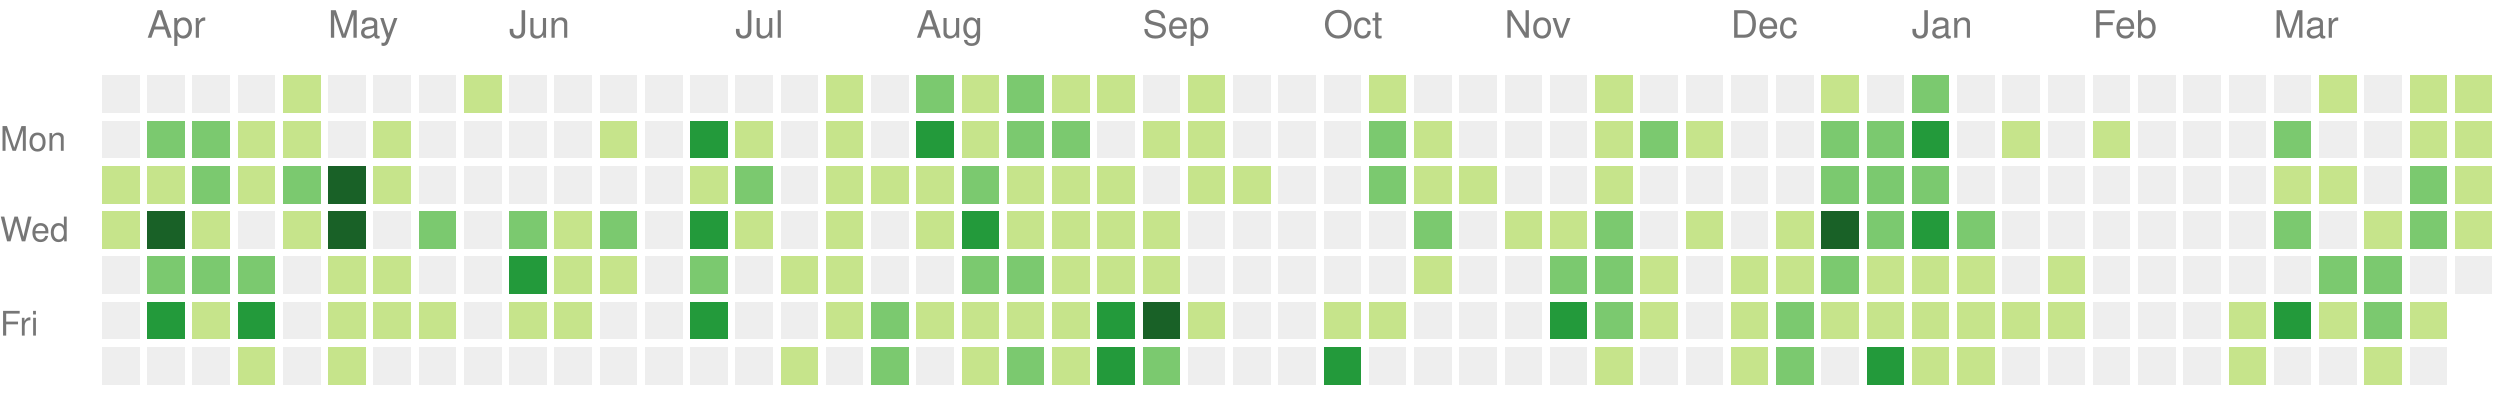
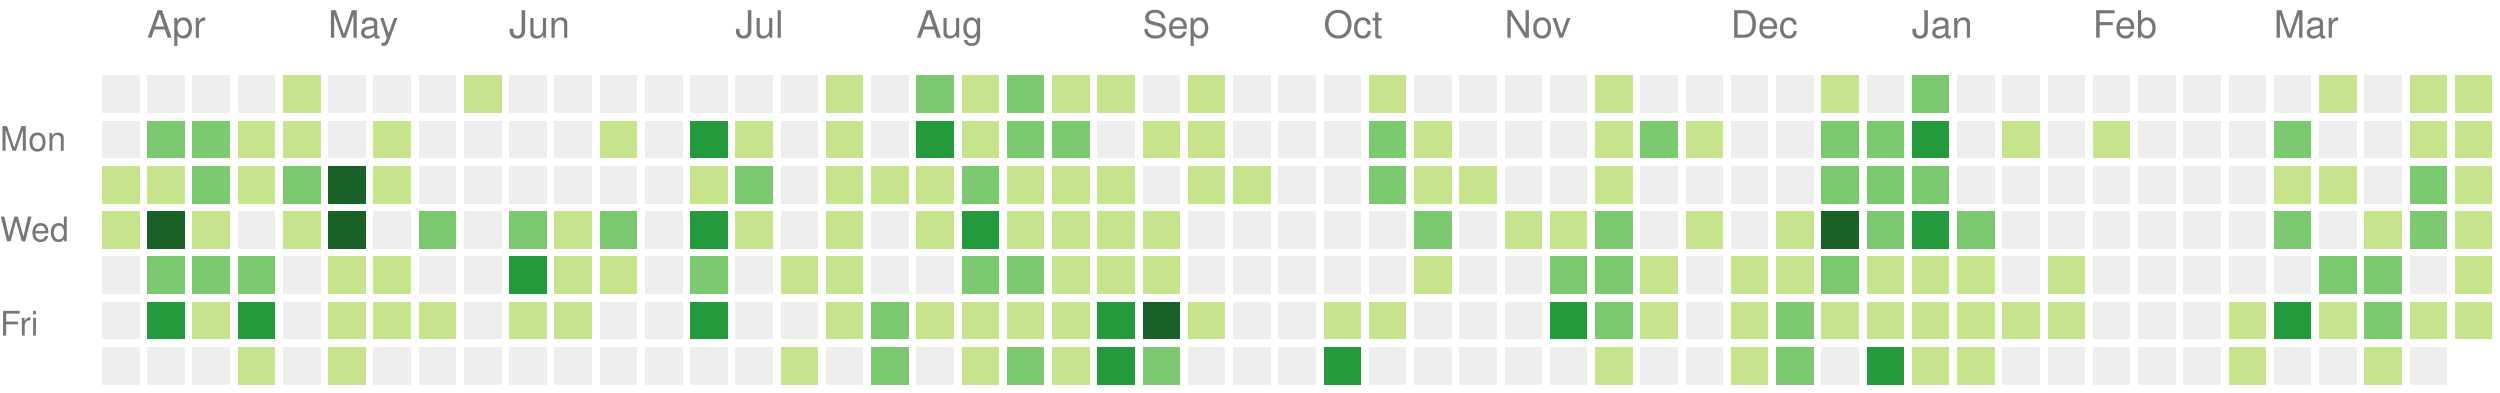
<svg xmlns="http://www.w3.org/2000/svg" version="1.1" width="663" height="104">
  <rect style="fill:#eeeeee;shape-rendering:crispedges;" data-score="0" data-date="2025-03-30" x="27" y="20" width="10" height="10" />
  <rect style="fill:#eeeeee;shape-rendering:crispedges;" data-score="0" data-date="2025-04-06" x="39" y="20" width="10" height="10" />
  <rect style="fill:#eeeeee;shape-rendering:crispedges;" data-score="0" data-date="2025-04-13" x="51" y="20" width="10" height="10" />
  <rect style="fill:#eeeeee;shape-rendering:crispedges;" data-score="0" data-date="2025-04-20" x="63" y="20" width="10" height="10" />
  <rect style="fill:#c6e48b;shape-rendering:crispedges;" data-score="1" data-date="2025-04-27" x="75" y="20" width="10" height="10" />
  <rect style="fill:#eeeeee;shape-rendering:crispedges;" data-score="0" data-date="2025-05-04" x="87" y="20" width="10" height="10" />
  <rect style="fill:#eeeeee;shape-rendering:crispedges;" data-score="0" data-date="2025-05-11" x="99" y="20" width="10" height="10" />
  <rect style="fill:#eeeeee;shape-rendering:crispedges;" data-score="0" data-date="2025-05-18" x="111" y="20" width="10" height="10" />
  <rect style="fill:#c6e48b;shape-rendering:crispedges;" data-score="1" data-date="2025-05-25" x="123" y="20" width="10" height="10" />
  <rect style="fill:#eeeeee;shape-rendering:crispedges;" data-score="0" data-date="2025-06-01" x="135" y="20" width="10" height="10" />
  <rect style="fill:#eeeeee;shape-rendering:crispedges;" data-score="0" data-date="2025-06-08" x="147" y="20" width="10" height="10" />
  <rect style="fill:#eeeeee;shape-rendering:crispedges;" data-score="0" data-date="2025-06-15" x="159" y="20" width="10" height="10" />
  <rect style="fill:#eeeeee;shape-rendering:crispedges;" data-score="0" data-date="2025-06-22" x="171" y="20" width="10" height="10" />
  <rect style="fill:#eeeeee;shape-rendering:crispedges;" data-score="0" data-date="2025-06-29" x="183" y="20" width="10" height="10" />
  <rect style="fill:#eeeeee;shape-rendering:crispedges;" data-score="0" data-date="2025-07-06" x="195" y="20" width="10" height="10" />
  <rect style="fill:#eeeeee;shape-rendering:crispedges;" data-score="0" data-date="2025-07-13" x="207" y="20" width="10" height="10" />
  <rect style="fill:#c6e48b;shape-rendering:crispedges;" data-score="1" data-date="2025-07-20" x="219" y="20" width="10" height="10" />
  <rect style="fill:#eeeeee;shape-rendering:crispedges;" data-score="0" data-date="2025-07-27" x="231" y="20" width="10" height="10" />
  <rect style="fill:#7bc96f;shape-rendering:crispedges;" data-score="2" data-date="2025-08-03" x="243" y="20" width="10" height="10" />
  <rect style="fill:#c6e48b;shape-rendering:crispedges;" data-score="1" data-date="2025-08-10" x="255" y="20" width="10" height="10" />
  <rect style="fill:#7bc96f;shape-rendering:crispedges;" data-score="2" data-date="2025-08-17" x="267" y="20" width="10" height="10" />
  <rect style="fill:#c6e48b;shape-rendering:crispedges;" data-score="1" data-date="2025-08-24" x="279" y="20" width="10" height="10" />
  <rect style="fill:#c6e48b;shape-rendering:crispedges;" data-score="1" data-date="2025-08-31" x="291" y="20" width="10" height="10" />
  <rect style="fill:#eeeeee;shape-rendering:crispedges;" data-score="0" data-date="2025-09-07" x="303" y="20" width="10" height="10" />
  <rect style="fill:#c6e48b;shape-rendering:crispedges;" data-score="1" data-date="2025-09-14" x="315" y="20" width="10" height="10" />
  <rect style="fill:#eeeeee;shape-rendering:crispedges;" data-score="0" data-date="2025-09-21" x="327" y="20" width="10" height="10" />
  <rect style="fill:#eeeeee;shape-rendering:crispedges;" data-score="0" data-date="2025-09-28" x="339" y="20" width="10" height="10" />
  <rect style="fill:#eeeeee;shape-rendering:crispedges;" data-score="0" data-date="2025-10-05" x="351" y="20" width="10" height="10" />
  <rect style="fill:#c6e48b;shape-rendering:crispedges;" data-score="1" data-date="2025-10-12" x="363" y="20" width="10" height="10" />
  <rect style="fill:#eeeeee;shape-rendering:crispedges;" data-score="0" data-date="2025-10-19" x="375" y="20" width="10" height="10" />
  <rect style="fill:#eeeeee;shape-rendering:crispedges;" data-score="0" data-date="2025-10-26" x="387" y="20" width="10" height="10" />
  <rect style="fill:#eeeeee;shape-rendering:crispedges;" data-score="0" data-date="2025-11-02" x="399" y="20" width="10" height="10" />
  <rect style="fill:#eeeeee;shape-rendering:crispedges;" data-score="0" data-date="2025-11-09" x="411" y="20" width="10" height="10" />
  <rect style="fill:#c6e48b;shape-rendering:crispedges;" data-score="1" data-date="2025-11-16" x="423" y="20" width="10" height="10" />
  <rect style="fill:#eeeeee;shape-rendering:crispedges;" data-score="0" data-date="2025-11-23" x="435" y="20" width="10" height="10" />
  <rect style="fill:#eeeeee;shape-rendering:crispedges;" data-score="0" data-date="2025-11-30" x="447" y="20" width="10" height="10" />
  <rect style="fill:#eeeeee;shape-rendering:crispedges;" data-score="0" data-date="2025-12-07" x="459" y="20" width="10" height="10" />
  <rect style="fill:#eeeeee;shape-rendering:crispedges;" data-score="0" data-date="2025-12-14" x="471" y="20" width="10" height="10" />
  <rect style="fill:#c6e48b;shape-rendering:crispedges;" data-score="1" data-date="2025-12-21" x="483" y="20" width="10" height="10" />
  <rect style="fill:#eeeeee;shape-rendering:crispedges;" data-score="0" data-date="2025-12-28" x="495" y="20" width="10" height="10" />
  <rect style="fill:#7bc96f;shape-rendering:crispedges;" data-score="2" data-date="2026-01-04" x="507" y="20" width="10" height="10" />
  <rect style="fill:#eeeeee;shape-rendering:crispedges;" data-score="0" data-date="2026-01-11" x="519" y="20" width="10" height="10" />
  <rect style="fill:#eeeeee;shape-rendering:crispedges;" data-score="0" data-date="2026-01-18" x="531" y="20" width="10" height="10" />
  <rect style="fill:#eeeeee;shape-rendering:crispedges;" data-score="0" data-date="2026-01-25" x="543" y="20" width="10" height="10" />
  <rect style="fill:#eeeeee;shape-rendering:crispedges;" data-score="0" data-date="2026-02-01" x="555" y="20" width="10" height="10" />
  <rect style="fill:#eeeeee;shape-rendering:crispedges;" data-score="0" data-date="2026-02-08" x="567" y="20" width="10" height="10" />
  <rect style="fill:#eeeeee;shape-rendering:crispedges;" data-score="0" data-date="2026-02-15" x="579" y="20" width="10" height="10" />
  <rect style="fill:#eeeeee;shape-rendering:crispedges;" data-score="0" data-date="2026-02-22" x="591" y="20" width="10" height="10" />
  <rect style="fill:#eeeeee;shape-rendering:crispedges;" data-score="0" data-date="2026-03-01" x="603" y="20" width="10" height="10" />
  <rect style="fill:#c6e48b;shape-rendering:crispedges;" data-score="1" data-date="2026-03-08" x="615" y="20" width="10" height="10" />
  <rect style="fill:#eeeeee;shape-rendering:crispedges;" data-score="0" data-date="2026-03-15" x="627" y="20" width="10" height="10" />
  <rect style="fill:#c6e48b;shape-rendering:crispedges;" data-score="1" data-date="2026-03-22" x="639" y="20" width="10" height="10" />
  <rect style="fill:#c6e48b;shape-rendering:crispedges;" data-score="1" data-date="2026-03-29" x="651" y="20" width="10" height="10" />
  <rect style="fill:#eeeeee;shape-rendering:crispedges;" data-score="0" data-date="2025-03-31" x="27" y="32" width="10" height="10" />
  <rect style="fill:#7bc96f;shape-rendering:crispedges;" data-score="2" data-date="2025-04-07" x="39" y="32" width="10" height="10" />
  <rect style="fill:#7bc96f;shape-rendering:crispedges;" data-score="2" data-date="2025-04-14" x="51" y="32" width="10" height="10" />
  <rect style="fill:#c6e48b;shape-rendering:crispedges;" data-score="1" data-date="2025-04-21" x="63" y="32" width="10" height="10" />
  <rect style="fill:#c6e48b;shape-rendering:crispedges;" data-score="1" data-date="2025-04-28" x="75" y="32" width="10" height="10" />
  <rect style="fill:#eeeeee;shape-rendering:crispedges;" data-score="0" data-date="2025-05-05" x="87" y="32" width="10" height="10" />
  <rect style="fill:#c6e48b;shape-rendering:crispedges;" data-score="1" data-date="2025-05-12" x="99" y="32" width="10" height="10" />
  <rect style="fill:#eeeeee;shape-rendering:crispedges;" data-score="0" data-date="2025-05-19" x="111" y="32" width="10" height="10" />
  <rect style="fill:#eeeeee;shape-rendering:crispedges;" data-score="0" data-date="2025-05-26" x="123" y="32" width="10" height="10" />
  <rect style="fill:#eeeeee;shape-rendering:crispedges;" data-score="0" data-date="2025-06-02" x="135" y="32" width="10" height="10" />
  <rect style="fill:#eeeeee;shape-rendering:crispedges;" data-score="0" data-date="2025-06-09" x="147" y="32" width="10" height="10" />
  <rect style="fill:#c6e48b;shape-rendering:crispedges;" data-score="1" data-date="2025-06-16" x="159" y="32" width="10" height="10" />
  <rect style="fill:#eeeeee;shape-rendering:crispedges;" data-score="0" data-date="2025-06-23" x="171" y="32" width="10" height="10" />
  <rect style="fill:#239a3b;shape-rendering:crispedges;" data-score="3" data-date="2025-06-30" x="183" y="32" width="10" height="10" />
  <rect style="fill:#c6e48b;shape-rendering:crispedges;" data-score="1" data-date="2025-07-07" x="195" y="32" width="10" height="10" />
  <rect style="fill:#eeeeee;shape-rendering:crispedges;" data-score="0" data-date="2025-07-14" x="207" y="32" width="10" height="10" />
  <rect style="fill:#c6e48b;shape-rendering:crispedges;" data-score="1" data-date="2025-07-21" x="219" y="32" width="10" height="10" />
  <rect style="fill:#eeeeee;shape-rendering:crispedges;" data-score="0" data-date="2025-07-28" x="231" y="32" width="10" height="10" />
  <rect style="fill:#239a3b;shape-rendering:crispedges;" data-score="3" data-date="2025-08-04" x="243" y="32" width="10" height="10" />
  <rect style="fill:#c6e48b;shape-rendering:crispedges;" data-score="1" data-date="2025-08-11" x="255" y="32" width="10" height="10" />
  <rect style="fill:#7bc96f;shape-rendering:crispedges;" data-score="2" data-date="2025-08-18" x="267" y="32" width="10" height="10" />
  <rect style="fill:#7bc96f;shape-rendering:crispedges;" data-score="2" data-date="2025-08-25" x="279" y="32" width="10" height="10" />
  <rect style="fill:#eeeeee;shape-rendering:crispedges;" data-score="0" data-date="2025-09-01" x="291" y="32" width="10" height="10" />
  <rect style="fill:#c6e48b;shape-rendering:crispedges;" data-score="1" data-date="2025-09-08" x="303" y="32" width="10" height="10" />
  <rect style="fill:#c6e48b;shape-rendering:crispedges;" data-score="1" data-date="2025-09-15" x="315" y="32" width="10" height="10" />
  <rect style="fill:#eeeeee;shape-rendering:crispedges;" data-score="0" data-date="2025-09-22" x="327" y="32" width="10" height="10" />
  <rect style="fill:#eeeeee;shape-rendering:crispedges;" data-score="0" data-date="2025-09-29" x="339" y="32" width="10" height="10" />
  <rect style="fill:#eeeeee;shape-rendering:crispedges;" data-score="0" data-date="2025-10-06" x="351" y="32" width="10" height="10" />
  <rect style="fill:#7bc96f;shape-rendering:crispedges;" data-score="2" data-date="2025-10-13" x="363" y="32" width="10" height="10" />
  <rect style="fill:#c6e48b;shape-rendering:crispedges;" data-score="1" data-date="2025-10-20" x="375" y="32" width="10" height="10" />
  <rect style="fill:#eeeeee;shape-rendering:crispedges;" data-score="0" data-date="2025-10-27" x="387" y="32" width="10" height="10" />
  <rect style="fill:#eeeeee;shape-rendering:crispedges;" data-score="0" data-date="2025-11-03" x="399" y="32" width="10" height="10" />
  <rect style="fill:#eeeeee;shape-rendering:crispedges;" data-score="0" data-date="2025-11-10" x="411" y="32" width="10" height="10" />
  <rect style="fill:#c6e48b;shape-rendering:crispedges;" data-score="1" data-date="2025-11-17" x="423" y="32" width="10" height="10" />
  <rect style="fill:#7bc96f;shape-rendering:crispedges;" data-score="2" data-date="2025-11-24" x="435" y="32" width="10" height="10" />
  <rect style="fill:#c6e48b;shape-rendering:crispedges;" data-score="1" data-date="2025-12-01" x="447" y="32" width="10" height="10" />
  <rect style="fill:#eeeeee;shape-rendering:crispedges;" data-score="0" data-date="2025-12-08" x="459" y="32" width="10" height="10" />
  <rect style="fill:#eeeeee;shape-rendering:crispedges;" data-score="0" data-date="2025-12-15" x="471" y="32" width="10" height="10" />
  <rect style="fill:#7bc96f;shape-rendering:crispedges;" data-score="2" data-date="2025-12-22" x="483" y="32" width="10" height="10" />
  <rect style="fill:#7bc96f;shape-rendering:crispedges;" data-score="2" data-date="2025-12-29" x="495" y="32" width="10" height="10" />
  <rect style="fill:#239a3b;shape-rendering:crispedges;" data-score="3" data-date="2026-01-05" x="507" y="32" width="10" height="10" />
  <rect style="fill:#eeeeee;shape-rendering:crispedges;" data-score="0" data-date="2026-01-12" x="519" y="32" width="10" height="10" />
  <rect style="fill:#c6e48b;shape-rendering:crispedges;" data-score="1" data-date="2026-01-19" x="531" y="32" width="10" height="10" />
  <rect style="fill:#eeeeee;shape-rendering:crispedges;" data-score="0" data-date="2026-01-26" x="543" y="32" width="10" height="10" />
  <rect style="fill:#c6e48b;shape-rendering:crispedges;" data-score="1" data-date="2026-02-02" x="555" y="32" width="10" height="10" />
  <rect style="fill:#eeeeee;shape-rendering:crispedges;" data-score="0" data-date="2026-02-09" x="567" y="32" width="10" height="10" />
  <rect style="fill:#eeeeee;shape-rendering:crispedges;" data-score="0" data-date="2026-02-16" x="579" y="32" width="10" height="10" />
  <rect style="fill:#eeeeee;shape-rendering:crispedges;" data-score="0" data-date="2026-02-23" x="591" y="32" width="10" height="10" />
  <rect style="fill:#7bc96f;shape-rendering:crispedges;" data-score="2" data-date="2026-03-02" x="603" y="32" width="10" height="10" />
  <rect style="fill:#eeeeee;shape-rendering:crispedges;" data-score="0" data-date="2026-03-09" x="615" y="32" width="10" height="10" />
  <rect style="fill:#eeeeee;shape-rendering:crispedges;" data-score="0" data-date="2026-03-16" x="627" y="32" width="10" height="10" />
  <rect style="fill:#c6e48b;shape-rendering:crispedges;" data-score="1" data-date="2026-03-23" x="639" y="32" width="10" height="10" />
  <rect style="fill:#c6e48b;shape-rendering:crispedges;" data-score="1" data-date="2026-03-30" x="651" y="32" width="10" height="10" />
  <rect style="fill:#c6e48b;shape-rendering:crispedges;" data-score="1" data-date="2025-04-01" x="27" y="44" width="10" height="10" />
  <rect style="fill:#c6e48b;shape-rendering:crispedges;" data-score="1" data-date="2025-04-08" x="39" y="44" width="10" height="10" />
  <rect style="fill:#7bc96f;shape-rendering:crispedges;" data-score="2" data-date="2025-04-15" x="51" y="44" width="10" height="10" />
  <rect style="fill:#c6e48b;shape-rendering:crispedges;" data-score="1" data-date="2025-04-22" x="63" y="44" width="10" height="10" />
  <rect style="fill:#7bc96f;shape-rendering:crispedges;" data-score="2" data-date="2025-04-29" x="75" y="44" width="10" height="10" />
  <rect style="fill:#196127;shape-rendering:crispedges;" data-score="4" data-date="2025-05-06" x="87" y="44" width="10" height="10" />
  <rect style="fill:#c6e48b;shape-rendering:crispedges;" data-score="1" data-date="2025-05-13" x="99" y="44" width="10" height="10" />
  <rect style="fill:#eeeeee;shape-rendering:crispedges;" data-score="0" data-date="2025-05-20" x="111" y="44" width="10" height="10" />
  <rect style="fill:#eeeeee;shape-rendering:crispedges;" data-score="0" data-date="2025-05-27" x="123" y="44" width="10" height="10" />
  <rect style="fill:#eeeeee;shape-rendering:crispedges;" data-score="0" data-date="2025-06-03" x="135" y="44" width="10" height="10" />
  <rect style="fill:#eeeeee;shape-rendering:crispedges;" data-score="0" data-date="2025-06-10" x="147" y="44" width="10" height="10" />
  <rect style="fill:#eeeeee;shape-rendering:crispedges;" data-score="0" data-date="2025-06-17" x="159" y="44" width="10" height="10" />
  <rect style="fill:#eeeeee;shape-rendering:crispedges;" data-score="0" data-date="2025-06-24" x="171" y="44" width="10" height="10" />
  <rect style="fill:#c6e48b;shape-rendering:crispedges;" data-score="1" data-date="2025-07-01" x="183" y="44" width="10" height="10" />
  <rect style="fill:#7bc96f;shape-rendering:crispedges;" data-score="2" data-date="2025-07-08" x="195" y="44" width="10" height="10" />
  <rect style="fill:#eeeeee;shape-rendering:crispedges;" data-score="0" data-date="2025-07-15" x="207" y="44" width="10" height="10" />
  <rect style="fill:#c6e48b;shape-rendering:crispedges;" data-score="1" data-date="2025-07-22" x="219" y="44" width="10" height="10" />
  <rect style="fill:#c6e48b;shape-rendering:crispedges;" data-score="1" data-date="2025-07-29" x="231" y="44" width="10" height="10" />
  <rect style="fill:#c6e48b;shape-rendering:crispedges;" data-score="1" data-date="2025-08-05" x="243" y="44" width="10" height="10" />
  <rect style="fill:#7bc96f;shape-rendering:crispedges;" data-score="2" data-date="2025-08-12" x="255" y="44" width="10" height="10" />
  <rect style="fill:#c6e48b;shape-rendering:crispedges;" data-score="1" data-date="2025-08-19" x="267" y="44" width="10" height="10" />
  <rect style="fill:#c6e48b;shape-rendering:crispedges;" data-score="1" data-date="2025-08-26" x="279" y="44" width="10" height="10" />
  <rect style="fill:#c6e48b;shape-rendering:crispedges;" data-score="1" data-date="2025-09-02" x="291" y="44" width="10" height="10" />
  <rect style="fill:#eeeeee;shape-rendering:crispedges;" data-score="0" data-date="2025-09-09" x="303" y="44" width="10" height="10" />
  <rect style="fill:#c6e48b;shape-rendering:crispedges;" data-score="1" data-date="2025-09-16" x="315" y="44" width="10" height="10" />
  <rect style="fill:#c6e48b;shape-rendering:crispedges;" data-score="1" data-date="2025-09-23" x="327" y="44" width="10" height="10" />
  <rect style="fill:#eeeeee;shape-rendering:crispedges;" data-score="0" data-date="2025-09-30" x="339" y="44" width="10" height="10" />
  <rect style="fill:#eeeeee;shape-rendering:crispedges;" data-score="0" data-date="2025-10-07" x="351" y="44" width="10" height="10" />
  <rect style="fill:#7bc96f;shape-rendering:crispedges;" data-score="2" data-date="2025-10-14" x="363" y="44" width="10" height="10" />
  <rect style="fill:#c6e48b;shape-rendering:crispedges;" data-score="1" data-date="2025-10-21" x="375" y="44" width="10" height="10" />
  <rect style="fill:#c6e48b;shape-rendering:crispedges;" data-score="1" data-date="2025-10-28" x="387" y="44" width="10" height="10" />
  <rect style="fill:#eeeeee;shape-rendering:crispedges;" data-score="0" data-date="2025-11-04" x="399" y="44" width="10" height="10" />
  <rect style="fill:#eeeeee;shape-rendering:crispedges;" data-score="0" data-date="2025-11-11" x="411" y="44" width="10" height="10" />
  <rect style="fill:#c6e48b;shape-rendering:crispedges;" data-score="1" data-date="2025-11-18" x="423" y="44" width="10" height="10" />
  <rect style="fill:#eeeeee;shape-rendering:crispedges;" data-score="0" data-date="2025-11-25" x="435" y="44" width="10" height="10" />
  <rect style="fill:#eeeeee;shape-rendering:crispedges;" data-score="0" data-date="2025-12-02" x="447" y="44" width="10" height="10" />
  <rect style="fill:#eeeeee;shape-rendering:crispedges;" data-score="0" data-date="2025-12-09" x="459" y="44" width="10" height="10" />
  <rect style="fill:#eeeeee;shape-rendering:crispedges;" data-score="0" data-date="2025-12-16" x="471" y="44" width="10" height="10" />
  <rect style="fill:#7bc96f;shape-rendering:crispedges;" data-score="2" data-date="2025-12-23" x="483" y="44" width="10" height="10" />
  <rect style="fill:#7bc96f;shape-rendering:crispedges;" data-score="2" data-date="2025-12-30" x="495" y="44" width="10" height="10" />
  <rect style="fill:#7bc96f;shape-rendering:crispedges;" data-score="2" data-date="2026-01-06" x="507" y="44" width="10" height="10" />
  <rect style="fill:#eeeeee;shape-rendering:crispedges;" data-score="0" data-date="2026-01-13" x="519" y="44" width="10" height="10" />
  <rect style="fill:#eeeeee;shape-rendering:crispedges;" data-score="0" data-date="2026-01-20" x="531" y="44" width="10" height="10" />
  <rect style="fill:#eeeeee;shape-rendering:crispedges;" data-score="0" data-date="2026-01-27" x="543" y="44" width="10" height="10" />
  <rect style="fill:#eeeeee;shape-rendering:crispedges;" data-score="0" data-date="2026-02-03" x="555" y="44" width="10" height="10" />
  <rect style="fill:#eeeeee;shape-rendering:crispedges;" data-score="0" data-date="2026-02-10" x="567" y="44" width="10" height="10" />
  <rect style="fill:#eeeeee;shape-rendering:crispedges;" data-score="0" data-date="2026-02-17" x="579" y="44" width="10" height="10" />
  <rect style="fill:#eeeeee;shape-rendering:crispedges;" data-score="0" data-date="2026-02-24" x="591" y="44" width="10" height="10" />
  <rect style="fill:#c6e48b;shape-rendering:crispedges;" data-score="1" data-date="2026-03-03" x="603" y="44" width="10" height="10" />
  <rect style="fill:#c6e48b;shape-rendering:crispedges;" data-score="1" data-date="2026-03-10" x="615" y="44" width="10" height="10" />
  <rect style="fill:#eeeeee;shape-rendering:crispedges;" data-score="0" data-date="2026-03-17" x="627" y="44" width="10" height="10" />
  <rect style="fill:#7bc96f;shape-rendering:crispedges;" data-score="2" data-date="2026-03-24" x="639" y="44" width="10" height="10" />
  <rect style="fill:#c6e48b;shape-rendering:crispedges;" data-score="1" data-date="2026-03-31" x="651" y="44" width="10" height="10" />
  <rect style="fill:#c6e48b;shape-rendering:crispedges;" data-score="1" data-date="2025-04-02" x="27" y="56" width="10" height="10" />
  <rect style="fill:#196127;shape-rendering:crispedges;" data-score="4" data-date="2025-04-09" x="39" y="56" width="10" height="10" />
  <rect style="fill:#c6e48b;shape-rendering:crispedges;" data-score="1" data-date="2025-04-16" x="51" y="56" width="10" height="10" />
  <rect style="fill:#eeeeee;shape-rendering:crispedges;" data-score="0" data-date="2025-04-23" x="63" y="56" width="10" height="10" />
  <rect style="fill:#c6e48b;shape-rendering:crispedges;" data-score="1" data-date="2025-04-30" x="75" y="56" width="10" height="10" />
  <rect style="fill:#196127;shape-rendering:crispedges;" data-score="4" data-date="2025-05-07" x="87" y="56" width="10" height="10" />
  <rect style="fill:#eeeeee;shape-rendering:crispedges;" data-score="0" data-date="2025-05-14" x="99" y="56" width="10" height="10" />
  <rect style="fill:#7bc96f;shape-rendering:crispedges;" data-score="2" data-date="2025-05-21" x="111" y="56" width="10" height="10" />
  <rect style="fill:#eeeeee;shape-rendering:crispedges;" data-score="0" data-date="2025-05-28" x="123" y="56" width="10" height="10" />
  <rect style="fill:#7bc96f;shape-rendering:crispedges;" data-score="2" data-date="2025-06-04" x="135" y="56" width="10" height="10" />
  <rect style="fill:#c6e48b;shape-rendering:crispedges;" data-score="1" data-date="2025-06-11" x="147" y="56" width="10" height="10" />
  <rect style="fill:#7bc96f;shape-rendering:crispedges;" data-score="2" data-date="2025-06-18" x="159" y="56" width="10" height="10" />
  <rect style="fill:#eeeeee;shape-rendering:crispedges;" data-score="0" data-date="2025-06-25" x="171" y="56" width="10" height="10" />
  <rect style="fill:#239a3b;shape-rendering:crispedges;" data-score="3" data-date="2025-07-02" x="183" y="56" width="10" height="10" />
  <rect style="fill:#c6e48b;shape-rendering:crispedges;" data-score="1" data-date="2025-07-09" x="195" y="56" width="10" height="10" />
  <rect style="fill:#eeeeee;shape-rendering:crispedges;" data-score="0" data-date="2025-07-16" x="207" y="56" width="10" height="10" />
  <rect style="fill:#c6e48b;shape-rendering:crispedges;" data-score="1" data-date="2025-07-23" x="219" y="56" width="10" height="10" />
  <rect style="fill:#eeeeee;shape-rendering:crispedges;" data-score="0" data-date="2025-07-30" x="231" y="56" width="10" height="10" />
  <rect style="fill:#c6e48b;shape-rendering:crispedges;" data-score="1" data-date="2025-08-06" x="243" y="56" width="10" height="10" />
  <rect style="fill:#239a3b;shape-rendering:crispedges;" data-score="3" data-date="2025-08-13" x="255" y="56" width="10" height="10" />
  <rect style="fill:#c6e48b;shape-rendering:crispedges;" data-score="1" data-date="2025-08-20" x="267" y="56" width="10" height="10" />
  <rect style="fill:#c6e48b;shape-rendering:crispedges;" data-score="1" data-date="2025-08-27" x="279" y="56" width="10" height="10" />
  <rect style="fill:#c6e48b;shape-rendering:crispedges;" data-score="1" data-date="2025-09-03" x="291" y="56" width="10" height="10" />
  <rect style="fill:#c6e48b;shape-rendering:crispedges;" data-score="1" data-date="2025-09-10" x="303" y="56" width="10" height="10" />
  <rect style="fill:#eeeeee;shape-rendering:crispedges;" data-score="0" data-date="2025-09-17" x="315" y="56" width="10" height="10" />
  <rect style="fill:#eeeeee;shape-rendering:crispedges;" data-score="0" data-date="2025-09-24" x="327" y="56" width="10" height="10" />
  <rect style="fill:#eeeeee;shape-rendering:crispedges;" data-score="0" data-date="2025-10-01" x="339" y="56" width="10" height="10" />
  <rect style="fill:#eeeeee;shape-rendering:crispedges;" data-score="0" data-date="2025-10-08" x="351" y="56" width="10" height="10" />
  <rect style="fill:#eeeeee;shape-rendering:crispedges;" data-score="0" data-date="2025-10-15" x="363" y="56" width="10" height="10" />
  <rect style="fill:#7bc96f;shape-rendering:crispedges;" data-score="2" data-date="2025-10-22" x="375" y="56" width="10" height="10" />
  <rect style="fill:#eeeeee;shape-rendering:crispedges;" data-score="0" data-date="2025-10-29" x="387" y="56" width="10" height="10" />
  <rect style="fill:#c6e48b;shape-rendering:crispedges;" data-score="1" data-date="2025-11-05" x="399" y="56" width="10" height="10" />
  <rect style="fill:#c6e48b;shape-rendering:crispedges;" data-score="1" data-date="2025-11-12" x="411" y="56" width="10" height="10" />
  <rect style="fill:#7bc96f;shape-rendering:crispedges;" data-score="2" data-date="2025-11-19" x="423" y="56" width="10" height="10" />
  <rect style="fill:#eeeeee;shape-rendering:crispedges;" data-score="0" data-date="2025-11-26" x="435" y="56" width="10" height="10" />
  <rect style="fill:#c6e48b;shape-rendering:crispedges;" data-score="1" data-date="2025-12-03" x="447" y="56" width="10" height="10" />
  <rect style="fill:#eeeeee;shape-rendering:crispedges;" data-score="0" data-date="2025-12-10" x="459" y="56" width="10" height="10" />
  <rect style="fill:#c6e48b;shape-rendering:crispedges;" data-score="1" data-date="2025-12-17" x="471" y="56" width="10" height="10" />
  <rect style="fill:#196127;shape-rendering:crispedges;" data-score="4" data-date="2025-12-24" x="483" y="56" width="10" height="10" />
  <rect style="fill:#7bc96f;shape-rendering:crispedges;" data-score="2" data-date="2025-12-31" x="495" y="56" width="10" height="10" />
  <rect style="fill:#239a3b;shape-rendering:crispedges;" data-score="3" data-date="2026-01-07" x="507" y="56" width="10" height="10" />
  <rect style="fill:#7bc96f;shape-rendering:crispedges;" data-score="2" data-date="2026-01-14" x="519" y="56" width="10" height="10" />
  <rect style="fill:#eeeeee;shape-rendering:crispedges;" data-score="0" data-date="2026-01-21" x="531" y="56" width="10" height="10" />
  <rect style="fill:#eeeeee;shape-rendering:crispedges;" data-score="0" data-date="2026-01-28" x="543" y="56" width="10" height="10" />
  <rect style="fill:#eeeeee;shape-rendering:crispedges;" data-score="0" data-date="2026-02-04" x="555" y="56" width="10" height="10" />
  <rect style="fill:#eeeeee;shape-rendering:crispedges;" data-score="0" data-date="2026-02-11" x="567" y="56" width="10" height="10" />
  <rect style="fill:#eeeeee;shape-rendering:crispedges;" data-score="0" data-date="2026-02-18" x="579" y="56" width="10" height="10" />
  <rect style="fill:#eeeeee;shape-rendering:crispedges;" data-score="0" data-date="2026-02-25" x="591" y="56" width="10" height="10" />
  <rect style="fill:#7bc96f;shape-rendering:crispedges;" data-score="2" data-date="2026-03-04" x="603" y="56" width="10" height="10" />
  <rect style="fill:#eeeeee;shape-rendering:crispedges;" data-score="0" data-date="2026-03-11" x="615" y="56" width="10" height="10" />
  <rect style="fill:#c6e48b;shape-rendering:crispedges;" data-score="1" data-date="2026-03-18" x="627" y="56" width="10" height="10" />
  <rect style="fill:#7bc96f;shape-rendering:crispedges;" data-score="2" data-date="2026-03-25" x="639" y="56" width="10" height="10" />
  <rect style="fill:#c6e48b;shape-rendering:crispedges;" data-score="1" data-date="2026-04-01" x="651" y="56" width="10" height="10" />
  <rect style="fill:#eeeeee;shape-rendering:crispedges;" data-score="0" data-date="2025-04-03" x="27" y="68" width="10" height="10" />
  <rect style="fill:#7bc96f;shape-rendering:crispedges;" data-score="2" data-date="2025-04-10" x="39" y="68" width="10" height="10" />
  <rect style="fill:#7bc96f;shape-rendering:crispedges;" data-score="2" data-date="2025-04-17" x="51" y="68" width="10" height="10" />
  <rect style="fill:#7bc96f;shape-rendering:crispedges;" data-score="2" data-date="2025-04-24" x="63" y="68" width="10" height="10" />
  <rect style="fill:#eeeeee;shape-rendering:crispedges;" data-score="0" data-date="2025-05-01" x="75" y="68" width="10" height="10" />
  <rect style="fill:#c6e48b;shape-rendering:crispedges;" data-score="1" data-date="2025-05-08" x="87" y="68" width="10" height="10" />
  <rect style="fill:#c6e48b;shape-rendering:crispedges;" data-score="1" data-date="2025-05-15" x="99" y="68" width="10" height="10" />
  <rect style="fill:#eeeeee;shape-rendering:crispedges;" data-score="0" data-date="2025-05-22" x="111" y="68" width="10" height="10" />
  <rect style="fill:#eeeeee;shape-rendering:crispedges;" data-score="0" data-date="2025-05-29" x="123" y="68" width="10" height="10" />
  <rect style="fill:#239a3b;shape-rendering:crispedges;" data-score="3" data-date="2025-06-05" x="135" y="68" width="10" height="10" />
  <rect style="fill:#c6e48b;shape-rendering:crispedges;" data-score="1" data-date="2025-06-12" x="147" y="68" width="10" height="10" />
  <rect style="fill:#c6e48b;shape-rendering:crispedges;" data-score="1" data-date="2025-06-19" x="159" y="68" width="10" height="10" />
  <rect style="fill:#eeeeee;shape-rendering:crispedges;" data-score="0" data-date="2025-06-26" x="171" y="68" width="10" height="10" />
  <rect style="fill:#7bc96f;shape-rendering:crispedges;" data-score="2" data-date="2025-07-03" x="183" y="68" width="10" height="10" />
  <rect style="fill:#eeeeee;shape-rendering:crispedges;" data-score="0" data-date="2025-07-10" x="195" y="68" width="10" height="10" />
  <rect style="fill:#c6e48b;shape-rendering:crispedges;" data-score="1" data-date="2025-07-17" x="207" y="68" width="10" height="10" />
  <rect style="fill:#c6e48b;shape-rendering:crispedges;" data-score="1" data-date="2025-07-24" x="219" y="68" width="10" height="10" />
  <rect style="fill:#eeeeee;shape-rendering:crispedges;" data-score="0" data-date="2025-07-31" x="231" y="68" width="10" height="10" />
  <rect style="fill:#eeeeee;shape-rendering:crispedges;" data-score="0" data-date="2025-08-07" x="243" y="68" width="10" height="10" />
  <rect style="fill:#7bc96f;shape-rendering:crispedges;" data-score="2" data-date="2025-08-14" x="255" y="68" width="10" height="10" />
  <rect style="fill:#7bc96f;shape-rendering:crispedges;" data-score="2" data-date="2025-08-21" x="267" y="68" width="10" height="10" />
  <rect style="fill:#c6e48b;shape-rendering:crispedges;" data-score="1" data-date="2025-08-28" x="279" y="68" width="10" height="10" />
  <rect style="fill:#c6e48b;shape-rendering:crispedges;" data-score="1" data-date="2025-09-04" x="291" y="68" width="10" height="10" />
  <rect style="fill:#c6e48b;shape-rendering:crispedges;" data-score="1" data-date="2025-09-11" x="303" y="68" width="10" height="10" />
  <rect style="fill:#eeeeee;shape-rendering:crispedges;" data-score="0" data-date="2025-09-18" x="315" y="68" width="10" height="10" />
  <rect style="fill:#eeeeee;shape-rendering:crispedges;" data-score="0" data-date="2025-09-25" x="327" y="68" width="10" height="10" />
  <rect style="fill:#eeeeee;shape-rendering:crispedges;" data-score="0" data-date="2025-10-02" x="339" y="68" width="10" height="10" />
  <rect style="fill:#eeeeee;shape-rendering:crispedges;" data-score="0" data-date="2025-10-09" x="351" y="68" width="10" height="10" />
  <rect style="fill:#eeeeee;shape-rendering:crispedges;" data-score="0" data-date="2025-10-16" x="363" y="68" width="10" height="10" />
  <rect style="fill:#c6e48b;shape-rendering:crispedges;" data-score="1" data-date="2025-10-23" x="375" y="68" width="10" height="10" />
  <rect style="fill:#eeeeee;shape-rendering:crispedges;" data-score="0" data-date="2025-10-30" x="387" y="68" width="10" height="10" />
  <rect style="fill:#eeeeee;shape-rendering:crispedges;" data-score="0" data-date="2025-11-06" x="399" y="68" width="10" height="10" />
  <rect style="fill:#7bc96f;shape-rendering:crispedges;" data-score="2" data-date="2025-11-13" x="411" y="68" width="10" height="10" />
  <rect style="fill:#7bc96f;shape-rendering:crispedges;" data-score="2" data-date="2025-11-20" x="423" y="68" width="10" height="10" />
  <rect style="fill:#c6e48b;shape-rendering:crispedges;" data-score="1" data-date="2025-11-27" x="435" y="68" width="10" height="10" />
  <rect style="fill:#eeeeee;shape-rendering:crispedges;" data-score="0" data-date="2025-12-04" x="447" y="68" width="10" height="10" />
  <rect style="fill:#c6e48b;shape-rendering:crispedges;" data-score="1" data-date="2025-12-11" x="459" y="68" width="10" height="10" />
  <rect style="fill:#c6e48b;shape-rendering:crispedges;" data-score="1" data-date="2025-12-18" x="471" y="68" width="10" height="10" />
  <rect style="fill:#7bc96f;shape-rendering:crispedges;" data-score="2" data-date="2025-12-25" x="483" y="68" width="10" height="10" />
  <rect style="fill:#c6e48b;shape-rendering:crispedges;" data-score="1" data-date="2026-01-01" x="495" y="68" width="10" height="10" />
  <rect style="fill:#c6e48b;shape-rendering:crispedges;" data-score="1" data-date="2026-01-08" x="507" y="68" width="10" height="10" />
  <rect style="fill:#c6e48b;shape-rendering:crispedges;" data-score="1" data-date="2026-01-15" x="519" y="68" width="10" height="10" />
  <rect style="fill:#eeeeee;shape-rendering:crispedges;" data-score="0" data-date="2026-01-22" x="531" y="68" width="10" height="10" />
  <rect style="fill:#c6e48b;shape-rendering:crispedges;" data-score="1" data-date="2026-01-29" x="543" y="68" width="10" height="10" />
  <rect style="fill:#eeeeee;shape-rendering:crispedges;" data-score="0" data-date="2026-02-05" x="555" y="68" width="10" height="10" />
  <rect style="fill:#eeeeee;shape-rendering:crispedges;" data-score="0" data-date="2026-02-12" x="567" y="68" width="10" height="10" />
  <rect style="fill:#eeeeee;shape-rendering:crispedges;" data-score="0" data-date="2026-02-19" x="579" y="68" width="10" height="10" />
  <rect style="fill:#eeeeee;shape-rendering:crispedges;" data-score="0" data-date="2026-02-26" x="591" y="68" width="10" height="10" />
  <rect style="fill:#eeeeee;shape-rendering:crispedges;" data-score="0" data-date="2026-03-05" x="603" y="68" width="10" height="10" />
  <rect style="fill:#7bc96f;shape-rendering:crispedges;" data-score="2" data-date="2026-03-12" x="615" y="68" width="10" height="10" />
  <rect style="fill:#7bc96f;shape-rendering:crispedges;" data-score="2" data-date="2026-03-19" x="627" y="68" width="10" height="10" />
  <rect style="fill:#eeeeee;shape-rendering:crispedges;" data-score="0" data-date="2026-03-26" x="639" y="68" width="10" height="10" />
-   <rect style="fill:#eeeeee;shape-rendering:crispedges;" data-score="0" data-date="2026-04-02" x="651" y="68" width="10" height="10" />
+   <rect style="fill:#c6e48b;shape-rendering:crispedges;" data-score="1" data-date="2026-04-02" x="651" y="68" width="10" height="10" />
  <rect style="fill:#eeeeee;shape-rendering:crispedges;" data-score="0" data-date="2025-04-04" x="27" y="80" width="10" height="10" />
  <rect style="fill:#239a3b;shape-rendering:crispedges;" data-score="3" data-date="2025-04-11" x="39" y="80" width="10" height="10" />
  <rect style="fill:#c6e48b;shape-rendering:crispedges;" data-score="1" data-date="2025-04-18" x="51" y="80" width="10" height="10" />
  <rect style="fill:#239a3b;shape-rendering:crispedges;" data-score="3" data-date="2025-04-25" x="63" y="80" width="10" height="10" />
  <rect style="fill:#eeeeee;shape-rendering:crispedges;" data-score="0" data-date="2025-05-02" x="75" y="80" width="10" height="10" />
  <rect style="fill:#c6e48b;shape-rendering:crispedges;" data-score="1" data-date="2025-05-09" x="87" y="80" width="10" height="10" />
  <rect style="fill:#c6e48b;shape-rendering:crispedges;" data-score="1" data-date="2025-05-16" x="99" y="80" width="10" height="10" />
  <rect style="fill:#c6e48b;shape-rendering:crispedges;" data-score="1" data-date="2025-05-23" x="111" y="80" width="10" height="10" />
  <rect style="fill:#eeeeee;shape-rendering:crispedges;" data-score="0" data-date="2025-05-30" x="123" y="80" width="10" height="10" />
  <rect style="fill:#c6e48b;shape-rendering:crispedges;" data-score="1" data-date="2025-06-06" x="135" y="80" width="10" height="10" />
  <rect style="fill:#c6e48b;shape-rendering:crispedges;" data-score="1" data-date="2025-06-13" x="147" y="80" width="10" height="10" />
  <rect style="fill:#eeeeee;shape-rendering:crispedges;" data-score="0" data-date="2025-06-20" x="159" y="80" width="10" height="10" />
  <rect style="fill:#eeeeee;shape-rendering:crispedges;" data-score="0" data-date="2025-06-27" x="171" y="80" width="10" height="10" />
  <rect style="fill:#239a3b;shape-rendering:crispedges;" data-score="3" data-date="2025-07-04" x="183" y="80" width="10" height="10" />
  <rect style="fill:#eeeeee;shape-rendering:crispedges;" data-score="0" data-date="2025-07-11" x="195" y="80" width="10" height="10" />
  <rect style="fill:#eeeeee;shape-rendering:crispedges;" data-score="0" data-date="2025-07-18" x="207" y="80" width="10" height="10" />
  <rect style="fill:#c6e48b;shape-rendering:crispedges;" data-score="1" data-date="2025-07-25" x="219" y="80" width="10" height="10" />
  <rect style="fill:#7bc96f;shape-rendering:crispedges;" data-score="2" data-date="2025-08-01" x="231" y="80" width="10" height="10" />
  <rect style="fill:#c6e48b;shape-rendering:crispedges;" data-score="1" data-date="2025-08-08" x="243" y="80" width="10" height="10" />
  <rect style="fill:#c6e48b;shape-rendering:crispedges;" data-score="1" data-date="2025-08-15" x="255" y="80" width="10" height="10" />
  <rect style="fill:#c6e48b;shape-rendering:crispedges;" data-score="1" data-date="2025-08-22" x="267" y="80" width="10" height="10" />
  <rect style="fill:#c6e48b;shape-rendering:crispedges;" data-score="1" data-date="2025-08-29" x="279" y="80" width="10" height="10" />
  <rect style="fill:#239a3b;shape-rendering:crispedges;" data-score="3" data-date="2025-09-05" x="291" y="80" width="10" height="10" />
  <rect style="fill:#196127;shape-rendering:crispedges;" data-score="4" data-date="2025-09-12" x="303" y="80" width="10" height="10" />
  <rect style="fill:#c6e48b;shape-rendering:crispedges;" data-score="1" data-date="2025-09-19" x="315" y="80" width="10" height="10" />
  <rect style="fill:#eeeeee;shape-rendering:crispedges;" data-score="0" data-date="2025-09-26" x="327" y="80" width="10" height="10" />
  <rect style="fill:#eeeeee;shape-rendering:crispedges;" data-score="0" data-date="2025-10-03" x="339" y="80" width="10" height="10" />
  <rect style="fill:#c6e48b;shape-rendering:crispedges;" data-score="1" data-date="2025-10-10" x="351" y="80" width="10" height="10" />
  <rect style="fill:#c6e48b;shape-rendering:crispedges;" data-score="1" data-date="2025-10-17" x="363" y="80" width="10" height="10" />
  <rect style="fill:#eeeeee;shape-rendering:crispedges;" data-score="0" data-date="2025-10-24" x="375" y="80" width="10" height="10" />
  <rect style="fill:#eeeeee;shape-rendering:crispedges;" data-score="0" data-date="2025-10-31" x="387" y="80" width="10" height="10" />
  <rect style="fill:#eeeeee;shape-rendering:crispedges;" data-score="0" data-date="2025-11-07" x="399" y="80" width="10" height="10" />
  <rect style="fill:#239a3b;shape-rendering:crispedges;" data-score="3" data-date="2025-11-14" x="411" y="80" width="10" height="10" />
  <rect style="fill:#7bc96f;shape-rendering:crispedges;" data-score="2" data-date="2025-11-21" x="423" y="80" width="10" height="10" />
  <rect style="fill:#c6e48b;shape-rendering:crispedges;" data-score="1" data-date="2025-11-28" x="435" y="80" width="10" height="10" />
  <rect style="fill:#eeeeee;shape-rendering:crispedges;" data-score="0" data-date="2025-12-05" x="447" y="80" width="10" height="10" />
  <rect style="fill:#c6e48b;shape-rendering:crispedges;" data-score="1" data-date="2025-12-12" x="459" y="80" width="10" height="10" />
  <rect style="fill:#7bc96f;shape-rendering:crispedges;" data-score="2" data-date="2025-12-19" x="471" y="80" width="10" height="10" />
  <rect style="fill:#c6e48b;shape-rendering:crispedges;" data-score="1" data-date="2025-12-26" x="483" y="80" width="10" height="10" />
  <rect style="fill:#c6e48b;shape-rendering:crispedges;" data-score="1" data-date="2026-01-02" x="495" y="80" width="10" height="10" />
  <rect style="fill:#c6e48b;shape-rendering:crispedges;" data-score="1" data-date="2026-01-09" x="507" y="80" width="10" height="10" />
  <rect style="fill:#c6e48b;shape-rendering:crispedges;" data-score="1" data-date="2026-01-16" x="519" y="80" width="10" height="10" />
  <rect style="fill:#c6e48b;shape-rendering:crispedges;" data-score="1" data-date="2026-01-23" x="531" y="80" width="10" height="10" />
  <rect style="fill:#c6e48b;shape-rendering:crispedges;" data-score="1" data-date="2026-01-30" x="543" y="80" width="10" height="10" />
  <rect style="fill:#eeeeee;shape-rendering:crispedges;" data-score="0" data-date="2026-02-06" x="555" y="80" width="10" height="10" />
  <rect style="fill:#eeeeee;shape-rendering:crispedges;" data-score="0" data-date="2026-02-13" x="567" y="80" width="10" height="10" />
  <rect style="fill:#eeeeee;shape-rendering:crispedges;" data-score="0" data-date="2026-02-20" x="579" y="80" width="10" height="10" />
  <rect style="fill:#c6e48b;shape-rendering:crispedges;" data-score="1" data-date="2026-02-27" x="591" y="80" width="10" height="10" />
  <rect style="fill:#239a3b;shape-rendering:crispedges;" data-score="3" data-date="2026-03-06" x="603" y="80" width="10" height="10" />
  <rect style="fill:#c6e48b;shape-rendering:crispedges;" data-score="1" data-date="2026-03-13" x="615" y="80" width="10" height="10" />
  <rect style="fill:#7bc96f;shape-rendering:crispedges;" data-score="2" data-date="2026-03-20" x="627" y="80" width="10" height="10" />
  <rect style="fill:#c6e48b;shape-rendering:crispedges;" data-score="1" data-date="2026-03-27" x="639" y="80" width="10" height="10" />
+   <rect style="fill:#c6e48b;shape-rendering:crispedges;" data-score="1" data-date="2026-04-03" x="651" y="80" width="10" height="10" />
  <rect style="fill:#eeeeee;shape-rendering:crispedges;" data-score="0" data-date="2025-04-05" x="27" y="92" width="10" height="10" />
  <rect style="fill:#eeeeee;shape-rendering:crispedges;" data-score="0" data-date="2025-04-12" x="39" y="92" width="10" height="10" />
  <rect style="fill:#eeeeee;shape-rendering:crispedges;" data-score="0" data-date="2025-04-19" x="51" y="92" width="10" height="10" />
  <rect style="fill:#c6e48b;shape-rendering:crispedges;" data-score="1" data-date="2025-04-26" x="63" y="92" width="10" height="10" />
  <rect style="fill:#eeeeee;shape-rendering:crispedges;" data-score="0" data-date="2025-05-03" x="75" y="92" width="10" height="10" />
  <rect style="fill:#c6e48b;shape-rendering:crispedges;" data-score="1" data-date="2025-05-10" x="87" y="92" width="10" height="10" />
  <rect style="fill:#eeeeee;shape-rendering:crispedges;" data-score="0" data-date="2025-05-17" x="99" y="92" width="10" height="10" />
  <rect style="fill:#eeeeee;shape-rendering:crispedges;" data-score="0" data-date="2025-05-24" x="111" y="92" width="10" height="10" />
  <rect style="fill:#eeeeee;shape-rendering:crispedges;" data-score="0" data-date="2025-05-31" x="123" y="92" width="10" height="10" />
  <rect style="fill:#eeeeee;shape-rendering:crispedges;" data-score="0" data-date="2025-06-07" x="135" y="92" width="10" height="10" />
  <rect style="fill:#eeeeee;shape-rendering:crispedges;" data-score="0" data-date="2025-06-14" x="147" y="92" width="10" height="10" />
  <rect style="fill:#eeeeee;shape-rendering:crispedges;" data-score="0" data-date="2025-06-21" x="159" y="92" width="10" height="10" />
  <rect style="fill:#eeeeee;shape-rendering:crispedges;" data-score="0" data-date="2025-06-28" x="171" y="92" width="10" height="10" />
  <rect style="fill:#eeeeee;shape-rendering:crispedges;" data-score="0" data-date="2025-07-05" x="183" y="92" width="10" height="10" />
  <rect style="fill:#eeeeee;shape-rendering:crispedges;" data-score="0" data-date="2025-07-12" x="195" y="92" width="10" height="10" />
  <rect style="fill:#c6e48b;shape-rendering:crispedges;" data-score="1" data-date="2025-07-19" x="207" y="92" width="10" height="10" />
  <rect style="fill:#eeeeee;shape-rendering:crispedges;" data-score="0" data-date="2025-07-26" x="219" y="92" width="10" height="10" />
  <rect style="fill:#7bc96f;shape-rendering:crispedges;" data-score="2" data-date="2025-08-02" x="231" y="92" width="10" height="10" />
  <rect style="fill:#eeeeee;shape-rendering:crispedges;" data-score="0" data-date="2025-08-09" x="243" y="92" width="10" height="10" />
  <rect style="fill:#c6e48b;shape-rendering:crispedges;" data-score="1" data-date="2025-08-16" x="255" y="92" width="10" height="10" />
  <rect style="fill:#7bc96f;shape-rendering:crispedges;" data-score="2" data-date="2025-08-23" x="267" y="92" width="10" height="10" />
  <rect style="fill:#c6e48b;shape-rendering:crispedges;" data-score="1" data-date="2025-08-30" x="279" y="92" width="10" height="10" />
  <rect style="fill:#239a3b;shape-rendering:crispedges;" data-score="3" data-date="2025-09-06" x="291" y="92" width="10" height="10" />
  <rect style="fill:#7bc96f;shape-rendering:crispedges;" data-score="2" data-date="2025-09-13" x="303" y="92" width="10" height="10" />
  <rect style="fill:#eeeeee;shape-rendering:crispedges;" data-score="0" data-date="2025-09-20" x="315" y="92" width="10" height="10" />
  <rect style="fill:#eeeeee;shape-rendering:crispedges;" data-score="0" data-date="2025-09-27" x="327" y="92" width="10" height="10" />
  <rect style="fill:#eeeeee;shape-rendering:crispedges;" data-score="0" data-date="2025-10-04" x="339" y="92" width="10" height="10" />
  <rect style="fill:#239a3b;shape-rendering:crispedges;" data-score="3" data-date="2025-10-11" x="351" y="92" width="10" height="10" />
  <rect style="fill:#eeeeee;shape-rendering:crispedges;" data-score="0" data-date="2025-10-18" x="363" y="92" width="10" height="10" />
  <rect style="fill:#eeeeee;shape-rendering:crispedges;" data-score="0" data-date="2025-10-25" x="375" y="92" width="10" height="10" />
  <rect style="fill:#eeeeee;shape-rendering:crispedges;" data-score="0" data-date="2025-11-01" x="387" y="92" width="10" height="10" />
  <rect style="fill:#eeeeee;shape-rendering:crispedges;" data-score="0" data-date="2025-11-08" x="399" y="92" width="10" height="10" />
  <rect style="fill:#eeeeee;shape-rendering:crispedges;" data-score="0" data-date="2025-11-15" x="411" y="92" width="10" height="10" />
  <rect style="fill:#c6e48b;shape-rendering:crispedges;" data-score="1" data-date="2025-11-22" x="423" y="92" width="10" height="10" />
  <rect style="fill:#eeeeee;shape-rendering:crispedges;" data-score="0" data-date="2025-11-29" x="435" y="92" width="10" height="10" />
  <rect style="fill:#eeeeee;shape-rendering:crispedges;" data-score="0" data-date="2025-12-06" x="447" y="92" width="10" height="10" />
  <rect style="fill:#c6e48b;shape-rendering:crispedges;" data-score="1" data-date="2025-12-13" x="459" y="92" width="10" height="10" />
  <rect style="fill:#7bc96f;shape-rendering:crispedges;" data-score="2" data-date="2025-12-20" x="471" y="92" width="10" height="10" />
  <rect style="fill:#eeeeee;shape-rendering:crispedges;" data-score="0" data-date="2025-12-27" x="483" y="92" width="10" height="10" />
  <rect style="fill:#239a3b;shape-rendering:crispedges;" data-score="3" data-date="2026-01-03" x="495" y="92" width="10" height="10" />
  <rect style="fill:#c6e48b;shape-rendering:crispedges;" data-score="1" data-date="2026-01-10" x="507" y="92" width="10" height="10" />
  <rect style="fill:#c6e48b;shape-rendering:crispedges;" data-score="1" data-date="2026-01-17" x="519" y="92" width="10" height="10" />
  <rect style="fill:#eeeeee;shape-rendering:crispedges;" data-score="0" data-date="2026-01-24" x="531" y="92" width="10" height="10" />
  <rect style="fill:#eeeeee;shape-rendering:crispedges;" data-score="0" data-date="2026-01-31" x="543" y="92" width="10" height="10" />
  <rect style="fill:#eeeeee;shape-rendering:crispedges;" data-score="0" data-date="2026-02-07" x="555" y="92" width="10" height="10" />
  <rect style="fill:#eeeeee;shape-rendering:crispedges;" data-score="0" data-date="2026-02-14" x="567" y="92" width="10" height="10" />
  <rect style="fill:#eeeeee;shape-rendering:crispedges;" data-score="0" data-date="2026-02-21" x="579" y="92" width="10" height="10" />
  <rect style="fill:#c6e48b;shape-rendering:crispedges;" data-score="1" data-date="2026-02-28" x="591" y="92" width="10" height="10" />
  <rect style="fill:#eeeeee;shape-rendering:crispedges;" data-score="0" data-date="2026-03-07" x="603" y="92" width="10" height="10" />
  <rect style="fill:#eeeeee;shape-rendering:crispedges;" data-score="0" data-date="2026-03-14" x="615" y="92" width="10" height="10" />
  <rect style="fill:#c6e48b;shape-rendering:crispedges;" data-score="1" data-date="2026-03-21" x="627" y="92" width="10" height="10" />
  <rect style="fill:#eeeeee;shape-rendering:crispedges;" data-score="0" data-date="2026-03-28" x="639" y="92" width="10" height="10" />
  <text style="fill:#767676;text-anchor:start;text-align:center;font-family:-apple-system, BlinkMacSystemFont, 'Segoe UI', Helvetica, Arial, sans-serif, 'Apple Color Emoji', 'Segoe UI Emoji', 'Segoe UI Symbol';white-space:nowrap;font-size:9px;display:none;" x="0" y="28">Sun</text>
  <text style="fill:#767676;text-anchor:start;text-align:center;font-family:-apple-system, BlinkMacSystemFont, 'Segoe UI', Helvetica, Arial, sans-serif, 'Apple Color Emoji', 'Segoe UI Emoji', 'Segoe UI Symbol';white-space:nowrap;font-size:9px;" x="0" y="40">Mon</text>
  <text style="fill:#767676;text-anchor:start;text-align:center;font-family:-apple-system, BlinkMacSystemFont, 'Segoe UI', Helvetica, Arial, sans-serif, 'Apple Color Emoji', 'Segoe UI Emoji', 'Segoe UI Symbol';white-space:nowrap;font-size:9px;display:none;" x="0" y="52">Tue</text>
  <text style="fill:#767676;text-anchor:start;text-align:center;font-family:-apple-system, BlinkMacSystemFont, 'Segoe UI', Helvetica, Arial, sans-serif, 'Apple Color Emoji', 'Segoe UI Emoji', 'Segoe UI Symbol';white-space:nowrap;font-size:9px;" x="0" y="64">Wed</text>
  <text style="fill:#767676;text-anchor:start;text-align:center;font-family:-apple-system, BlinkMacSystemFont, 'Segoe UI', Helvetica, Arial, sans-serif, 'Apple Color Emoji', 'Segoe UI Emoji', 'Segoe UI Symbol';white-space:nowrap;font-size:9px;display:none;" x="0" y="77">Thu</text>
  <text style="fill:#767676;text-anchor:start;text-align:center;font-family:-apple-system, BlinkMacSystemFont, 'Segoe UI', Helvetica, Arial, sans-serif, 'Apple Color Emoji', 'Segoe UI Emoji', 'Segoe UI Symbol';white-space:nowrap;font-size:9px;" x="0" y="89">Fri</text>
  <text style="fill:#767676;text-anchor:start;text-align:center;font-family:-apple-system, BlinkMacSystemFont, 'Segoe UI', Helvetica, Arial, sans-serif, 'Apple Color Emoji', 'Segoe UI Emoji', 'Segoe UI Symbol';white-space:nowrap;font-size:9px;display:none;" x="0" y="101">Sat</text>
  <text style="fill:#767676;text-anchor:start;text-align:center;font-family:-apple-system, BlinkMacSystemFont, 'Segoe UI', Helvetica, Arial, sans-serif, 'Apple Color Emoji', 'Segoe UI Emoji', 'Segoe UI Symbol';white-space:nowrap;font-size:10px;" x="39" y="10">Apr</text>
  <text style="fill:#767676;text-anchor:start;text-align:center;font-family:-apple-system, BlinkMacSystemFont, 'Segoe UI', Helvetica, Arial, sans-serif, 'Apple Color Emoji', 'Segoe UI Emoji', 'Segoe UI Symbol';white-space:nowrap;font-size:10px;" x="87" y="10">May</text>
  <text style="fill:#767676;text-anchor:start;text-align:center;font-family:-apple-system, BlinkMacSystemFont, 'Segoe UI', Helvetica, Arial, sans-serif, 'Apple Color Emoji', 'Segoe UI Emoji', 'Segoe UI Symbol';white-space:nowrap;font-size:10px;" x="135" y="10">Jun</text>
  <text style="fill:#767676;text-anchor:start;text-align:center;font-family:-apple-system, BlinkMacSystemFont, 'Segoe UI', Helvetica, Arial, sans-serif, 'Apple Color Emoji', 'Segoe UI Emoji', 'Segoe UI Symbol';white-space:nowrap;font-size:10px;" x="195" y="10">Jul</text>
  <text style="fill:#767676;text-anchor:start;text-align:center;font-family:-apple-system, BlinkMacSystemFont, 'Segoe UI', Helvetica, Arial, sans-serif, 'Apple Color Emoji', 'Segoe UI Emoji', 'Segoe UI Symbol';white-space:nowrap;font-size:10px;" x="243" y="10">Aug</text>
  <text style="fill:#767676;text-anchor:start;text-align:center;font-family:-apple-system, BlinkMacSystemFont, 'Segoe UI', Helvetica, Arial, sans-serif, 'Apple Color Emoji', 'Segoe UI Emoji', 'Segoe UI Symbol';white-space:nowrap;font-size:10px;" x="303" y="10">Sep</text>
  <text style="fill:#767676;text-anchor:start;text-align:center;font-family:-apple-system, BlinkMacSystemFont, 'Segoe UI', Helvetica, Arial, sans-serif, 'Apple Color Emoji', 'Segoe UI Emoji', 'Segoe UI Symbol';white-space:nowrap;font-size:10px;" x="351" y="10">Oct</text>
  <text style="fill:#767676;text-anchor:start;text-align:center;font-family:-apple-system, BlinkMacSystemFont, 'Segoe UI', Helvetica, Arial, sans-serif, 'Apple Color Emoji', 'Segoe UI Emoji', 'Segoe UI Symbol';white-space:nowrap;font-size:10px;" x="399" y="10">Nov</text>
  <text style="fill:#767676;text-anchor:start;text-align:center;font-family:-apple-system, BlinkMacSystemFont, 'Segoe UI', Helvetica, Arial, sans-serif, 'Apple Color Emoji', 'Segoe UI Emoji', 'Segoe UI Symbol';white-space:nowrap;font-size:10px;" x="459" y="10">Dec</text>
  <text style="fill:#767676;text-anchor:start;text-align:center;font-family:-apple-system, BlinkMacSystemFont, 'Segoe UI', Helvetica, Arial, sans-serif, 'Apple Color Emoji', 'Segoe UI Emoji', 'Segoe UI Symbol';white-space:nowrap;font-size:10px;" x="507" y="10">Jan</text>
  <text style="fill:#767676;text-anchor:start;text-align:center;font-family:-apple-system, BlinkMacSystemFont, 'Segoe UI', Helvetica, Arial, sans-serif, 'Apple Color Emoji', 'Segoe UI Emoji', 'Segoe UI Symbol';white-space:nowrap;font-size:10px;" x="555" y="10">Feb</text>
  <text style="fill:#767676;text-anchor:start;text-align:center;font-family:-apple-system, BlinkMacSystemFont, 'Segoe UI', Helvetica, Arial, sans-serif, 'Apple Color Emoji', 'Segoe UI Emoji', 'Segoe UI Symbol';white-space:nowrap;font-size:10px;" x="603" y="10">Mar</text>
</svg>
